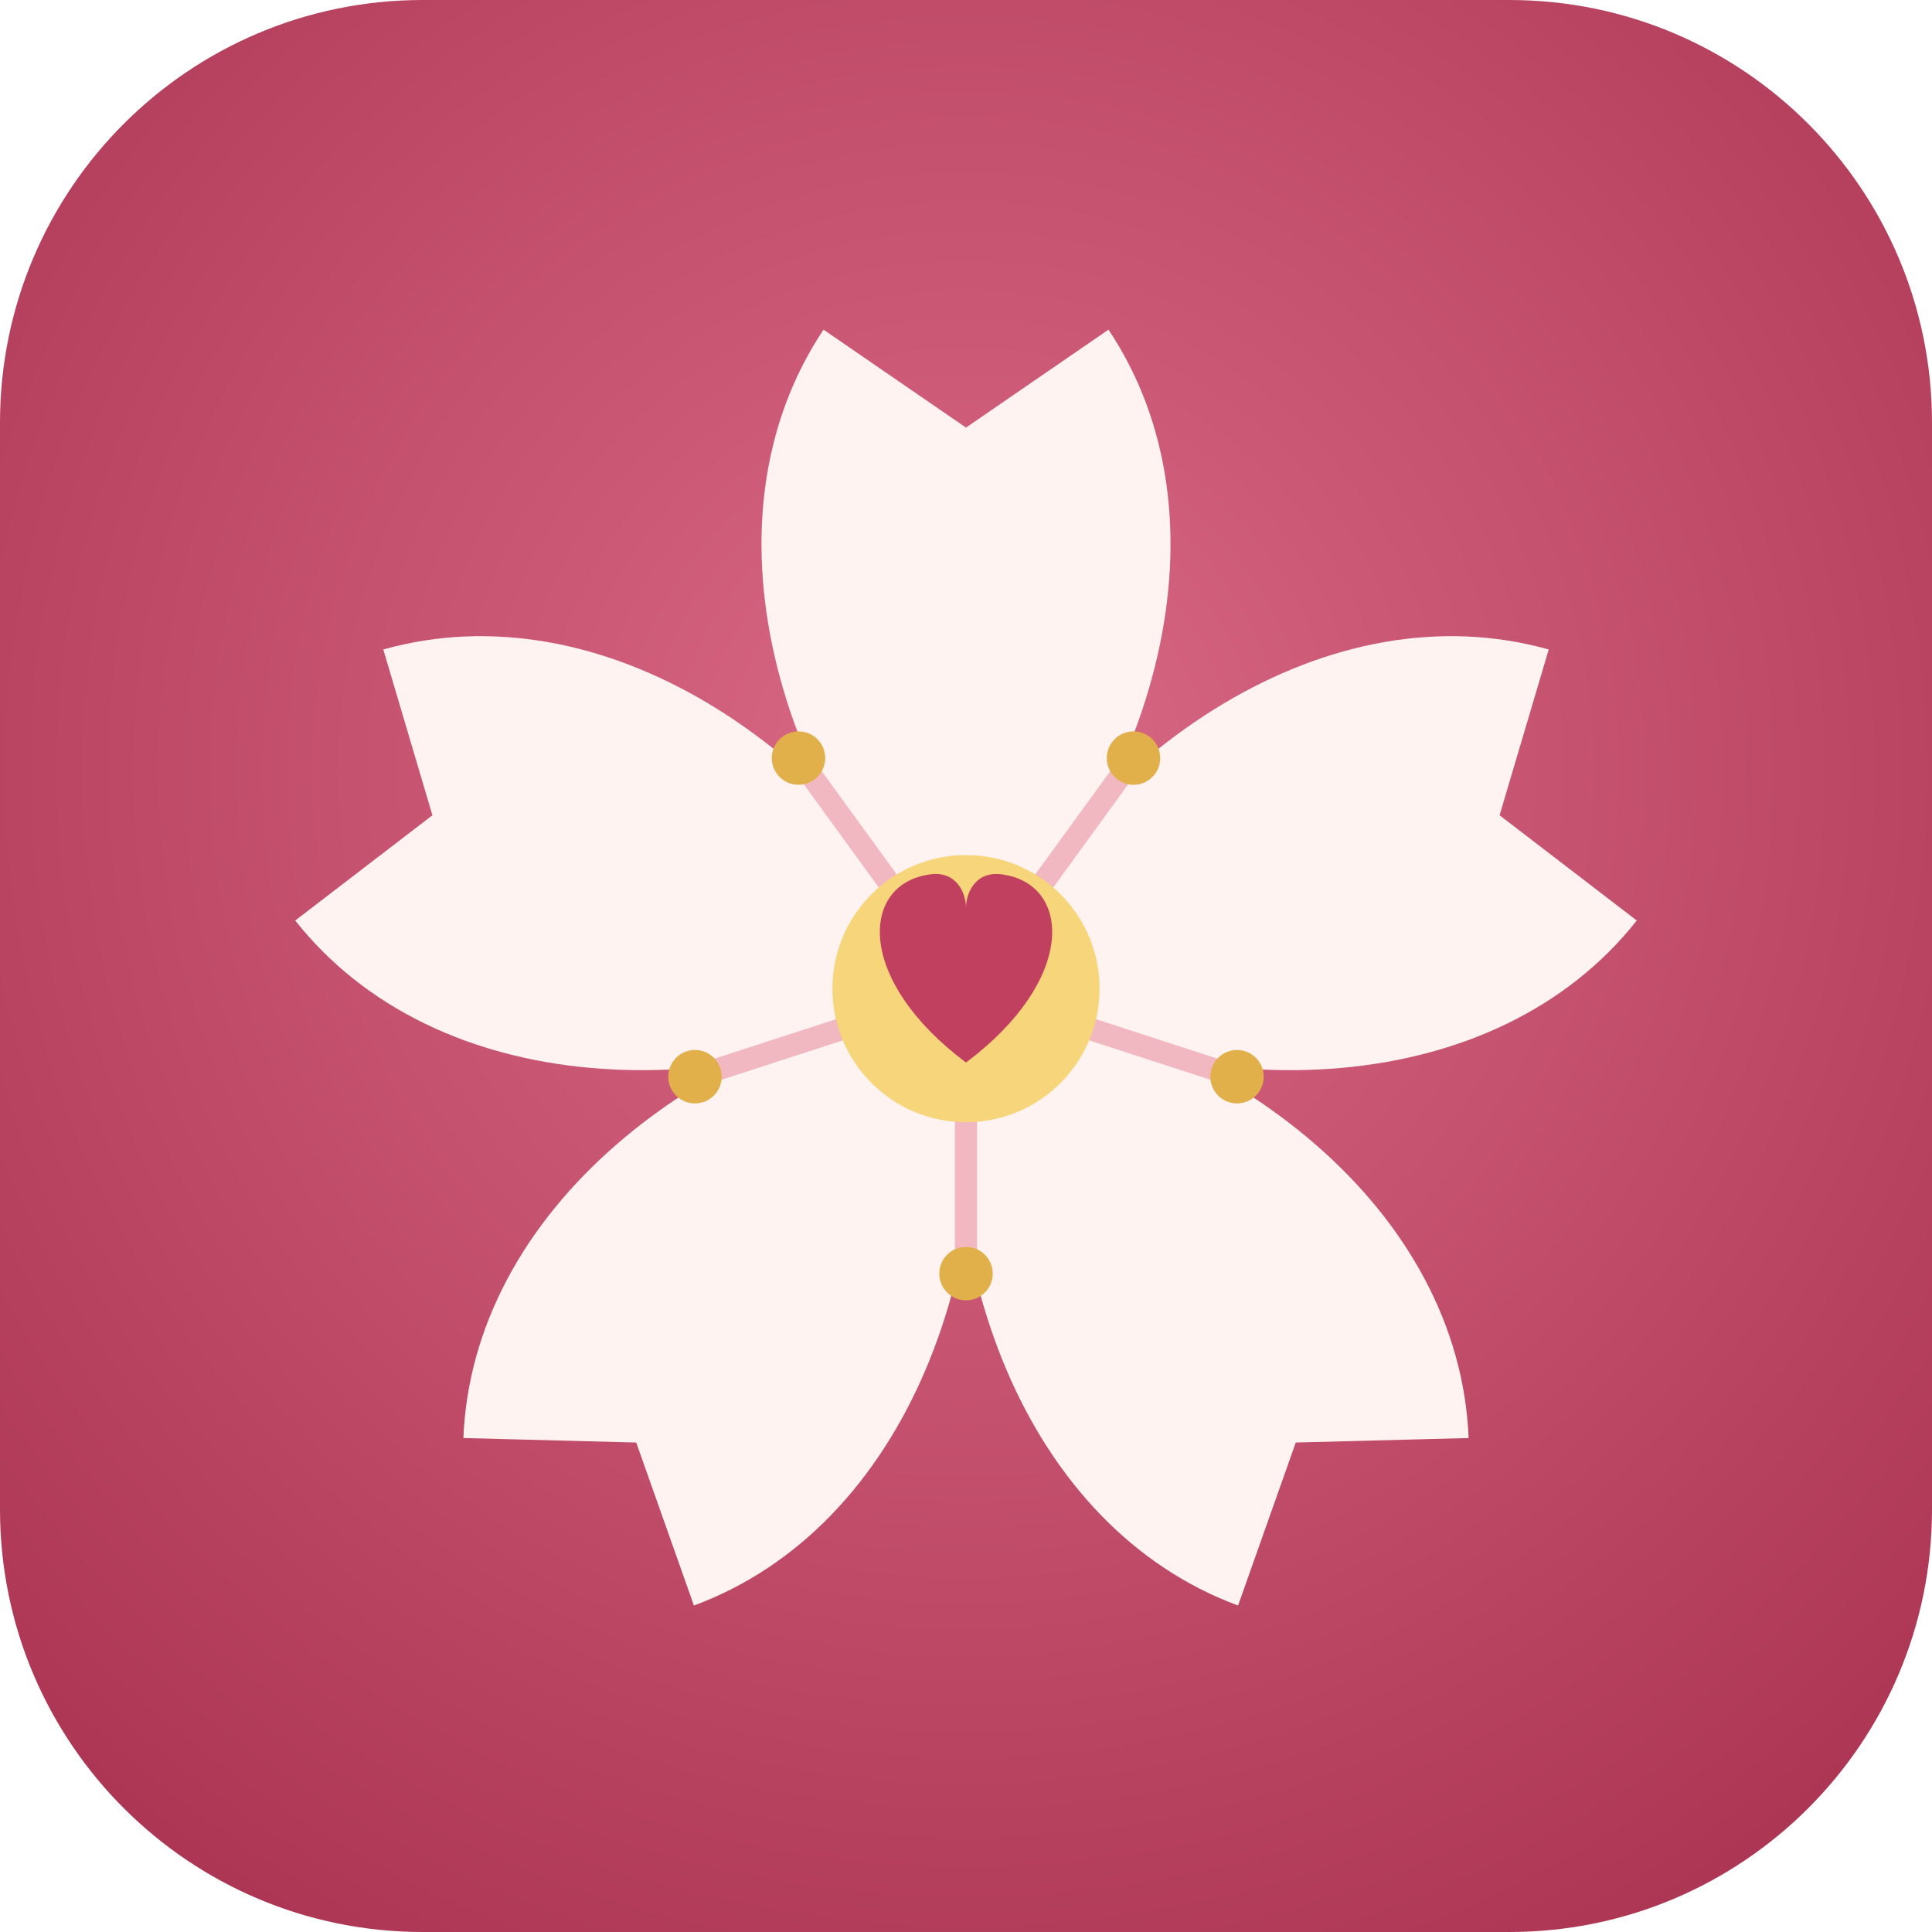
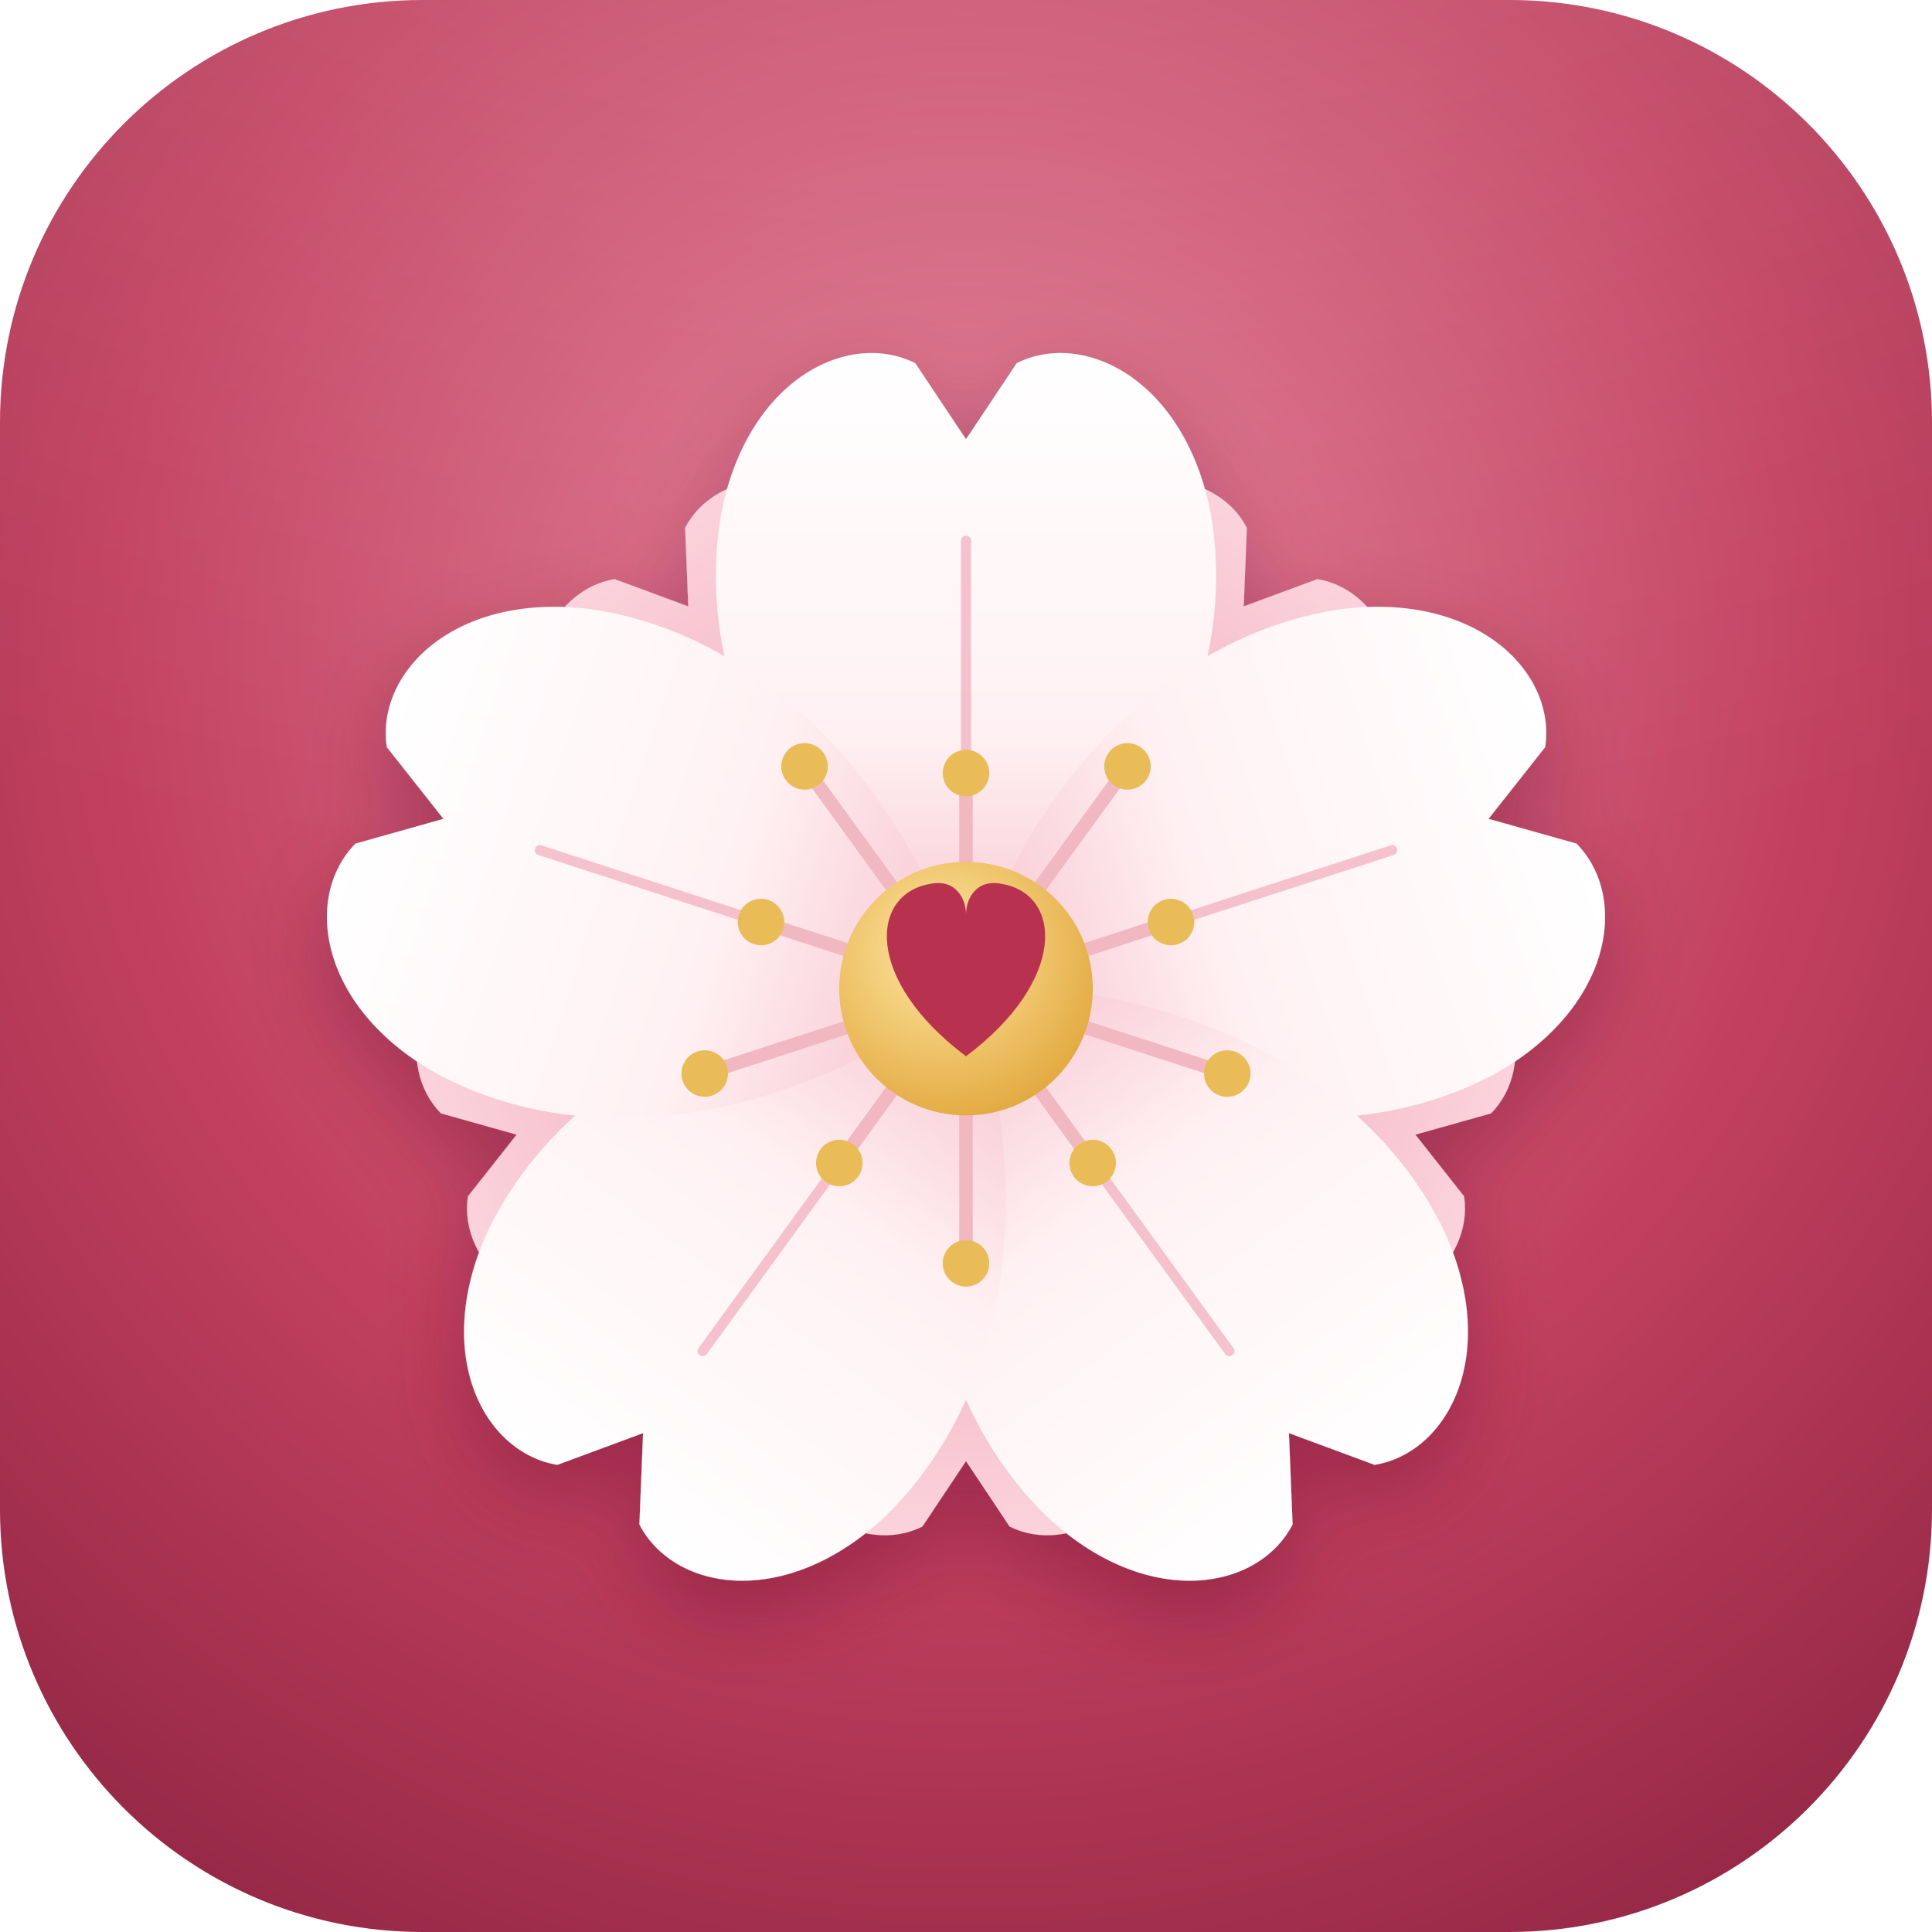
<svg xmlns="http://www.w3.org/2000/svg" viewBox="0 0 512 512">
  <defs>
+     <radialGradient id="gB" cx=".5" cy=".34" r=".8">
+       <stop offset="0" stop-color="#E27D97" />
+       <stop offset=".55" stop-color="#C2405F" />
+       <stop offset="1" stop-color="#8E2442" />
+     </radialGradient>
+     <linearGradient id="gP" x1="0" y1="0" x2="0" y2="1" gradientUnits="objectBoundingBox">
+       <stop offset="0" stop-color="#FFFFFF" />
+       <stop offset=".6" stop-color="#FFF1F3" />
+       <stop offset="1" stop-color="#F7C3CF" />
+     </linearGradient>
+     <linearGradient id="gP2" x1="0" y1="0" x2="0" y2="1">
+       <stop offset="0" stop-color="#FBD3DC" />
+       <stop offset="1" stop-color="#E994AA" />
+     </linearGradient>
+     <radialGradient id="gC" cx=".4" cy=".35" r=".7">
+       <stop offset="0" stop-color="#FFE7A3" />
+       <stop offset="1" stop-color="#E2A83E" />
+     </radialGradient>
+     <linearGradient id="gR" x1="0" y1="0" x2="1" y2="1">
+       <stop offset="0" stop-color="#F6DC9A" />
+       <stop offset=".5" stop-color="#D9A84C" />
+       <stop offset="1" stop-color="#F3D58C" />
+     </linearGradient>
+     <radialGradient id="gL" cx=".5" cy="0" r=".9">
+       <stop offset="0" stop-color="#fff" stop-opacity=".22" />
+       <stop offset="1" stop-color="#fff" stop-opacity="0" />
+     </radialGradient>
+     <filter id="sh" x="-20%" y="-20%" width="140%" height="140%">
+       <feDropShadow dx="0" dy="8" stdDeviation="10" flood-color="#5A0F25" flood-opacity=".35" />
+     </filter>
    <clipPath id="r">
      <rect width="512" height="512" rx="112" />
    </clipPath>
  </defs>
  <g clip-path="url(#r)">
-     <defs>
-       <radialGradient id="gB" cx=".5" cy=".4" r=".75">
-         <stop offset="0" stop-color="#DA6A86" />
-         <stop offset="1" stop-color="#A8314F" />
-       </radialGradient>
-     </defs>
    <rect width="512" height="512" fill="url(#gB)" />
-     <g transform="translate(256 262) scale(1.18) translate(-256 -256)">
-       <path transform="rotate(0 256 256)" d="M256 256 C 212 212, 196 150, 224 108 L 256 130 L 288 108 C 316 150, 300 212, 256 256 Z" fill="#FFF3F2" />
-       <path transform="rotate(72 256 256)" d="M256 256 C 212 212, 196 150, 224 108 L 256 130 L 288 108 C 316 150, 300 212, 256 256 Z" fill="#FFF3F2" />
-       <path transform="rotate(144 256 256)" d="M256 256 C 212 212, 196 150, 224 108 L 256 130 L 288 108 C 316 150, 300 212, 256 256 Z" fill="#FFF3F2" />
-       <path transform="rotate(216 256 256)" d="M256 256 C 212 212, 196 150, 224 108 L 256 130 L 288 108 C 316 150, 300 212, 256 256 Z" fill="#FFF3F2" />
-       <path transform="rotate(288 256 256)" d="M256 256 C 212 212, 196 150, 224 108 L 256 130 L 288 108 C 316 150, 300 212, 256 256 Z" fill="#FFF3F2" />
-       <path transform="rotate(36 256 256)" d="M256 256 L256 196" stroke="#F2B8C2" stroke-width="5" stroke-linecap="round" />
-       <circle transform="rotate(36 256 256)" cx="256" cy="192" r="6" fill="#E2B04A" />
-       <path transform="rotate(108 256 256)" d="M256 256 L256 196" stroke="#F2B8C2" stroke-width="5" stroke-linecap="round" />
-       <circle transform="rotate(108 256 256)" cx="256" cy="192" r="6" fill="#E2B04A" />
-       <path transform="rotate(180 256 256)" d="M256 256 L256 196" stroke="#F2B8C2" stroke-width="5" stroke-linecap="round" />
-       <circle transform="rotate(180 256 256)" cx="256" cy="192" r="6" fill="#E2B04A" />
-       <path transform="rotate(252 256 256)" d="M256 256 L256 196" stroke="#F2B8C2" stroke-width="5" stroke-linecap="round" />
-       <circle transform="rotate(252 256 256)" cx="256" cy="192" r="6" fill="#E2B04A" />
-       <path transform="rotate(324 256 256)" d="M256 256 L256 196" stroke="#F2B8C2" stroke-width="5" stroke-linecap="round" />
-       <circle transform="rotate(324 256 256)" cx="256" cy="192" r="6" fill="#E2B04A" />
-       <circle cx="256" cy="256" r="30" fill="#F7D57A" />
-       <path transform="translate(256 254) scale(0.62)" fill="#C2405F" d="M0 30 C -40 0, -38 -34, -14 -38 C -4 -40, 0 -32, 0 -26 C 0 -32, 4 -40, 14 -38 C 38 -34, 40 0, 0 30 Z" />
+     <ellipse cx="256" cy="40" rx="360" ry="250" fill="url(#gL)" />
+     <g transform="translate(256 262) scale(1.12) translate(-256 -256)">
+       <g filter="url(#sh)">
+         <g transform="rotate(36 256 256)">
+           <path d="M256 256 C 224 236, 190 192, 198 144 C 204 112, 228 100, 244 108 L 256 126 L 268 108 C 284 100, 308 112, 314 144 C 322 192, 288 236, 256 256 Z" fill="url(#gP2)" transform="translate(256 256) scale(.86) translate(-256 -256)" />
+         </g>
+         <g transform="rotate(108 256 256)">
+           <path d="M256 256 C 224 236, 190 192, 198 144 C 204 112, 228 100, 244 108 L 256 126 L 268 108 C 284 100, 308 112, 314 144 C 322 192, 288 236, 256 256 Z" fill="url(#gP2)" transform="translate(256 256) scale(.86) translate(-256 -256)" />
+         </g>
+         <g transform="rotate(180 256 256)">
+           <path d="M256 256 C 224 236, 190 192, 198 144 C 204 112, 228 100, 244 108 L 256 126 L 268 108 C 284 100, 308 112, 314 144 C 322 192, 288 236, 256 256 Z" fill="url(#gP2)" transform="translate(256 256) scale(.86) translate(-256 -256)" />
+         </g>
+         <g transform="rotate(252 256 256)">
+           <path d="M256 256 C 224 236, 190 192, 198 144 C 204 112, 228 100, 244 108 L 256 126 L 268 108 C 284 100, 308 112, 314 144 C 322 192, 288 236, 256 256 Z" fill="url(#gP2)" transform="translate(256 256) scale(.86) translate(-256 -256)" />
+         </g>
+         <g transform="rotate(324 256 256)">
+           <path d="M256 256 C 224 236, 190 192, 198 144 C 204 112, 228 100, 244 108 L 256 126 L 268 108 C 284 100, 308 112, 314 144 C 322 192, 288 236, 256 256 Z" fill="url(#gP2)" transform="translate(256 256) scale(.86) translate(-256 -256)" />
+         </g>
+         <g transform="rotate(0 256 256)">
+           <path d="M256 256 C 224 236, 190 192, 198 144 C 204 112, 228 100, 244 108 L 256 126 L 268 108 C 284 100, 308 112, 314 144 C 322 192, 288 236, 256 256 Z" fill="url(#gP)" />
+           <path d="M256 236 L256 150" stroke="#F3B4C3" stroke-width="2.4" stroke-linecap="round" opacity=".8" />
+         </g>
+         <g transform="rotate(72 256 256)">
+           <path d="M256 256 C 224 236, 190 192, 198 144 C 204 112, 228 100, 244 108 L 256 126 L 268 108 C 284 100, 308 112, 314 144 C 322 192, 288 236, 256 256 Z" fill="url(#gP)" />
+           <path d="M256 236 L256 150" stroke="#F3B4C3" stroke-width="2.4" stroke-linecap="round" opacity=".8" />
+         </g>
+         <g transform="rotate(144 256 256)">
+           <path d="M256 256 C 224 236, 190 192, 198 144 C 204 112, 228 100, 244 108 L 256 126 L 268 108 C 284 100, 308 112, 314 144 C 322 192, 288 236, 256 256 Z" fill="url(#gP)" />
+           <path d="M256 236 L256 150" stroke="#F3B4C3" stroke-width="2.4" stroke-linecap="round" opacity=".8" />
+         </g>
+         <g transform="rotate(216 256 256)">
+           <path d="M256 256 C 224 236, 190 192, 198 144 C 204 112, 228 100, 244 108 L 256 126 L 268 108 C 284 100, 308 112, 314 144 C 322 192, 288 236, 256 256 Z" fill="url(#gP)" />
+           <path d="M256 236 L256 150" stroke="#F3B4C3" stroke-width="2.4" stroke-linecap="round" opacity=".8" />
+         </g>
+         <g transform="rotate(288 256 256)">
+           <path d="M256 256 C 224 236, 190 192, 198 144 C 204 112, 228 100, 244 108 L 256 126 L 268 108 C 284 100, 308 112, 314 144 C 322 192, 288 236, 256 256 Z" fill="url(#gP)" />
+           <path d="M256 236 L256 150" stroke="#F3B4C3" stroke-width="2.4" stroke-linecap="round" opacity=".8" />
+         </g>
+       </g>
+       <g transform="rotate(36.0 256 256)">
+         <path d="M256 256 L256 194" stroke="#F2B8C2" stroke-width="3.2" stroke-linecap="round" />
+         <circle cx="256" cy="191" r="5.5" fill="#E9BC57" />
+       </g>
+       <g transform="rotate(72.0 256 256)">
+         <path d="M256 256 L256 208" stroke="#F2B8C2" stroke-width="3.2" stroke-linecap="round" />
+         <circle cx="256" cy="205" r="5.5" fill="#E9BC57" />
+       </g>
+       <g transform="rotate(108.0 256 256)">
+         <path d="M256 256 L256 194" stroke="#F2B8C2" stroke-width="3.2" stroke-linecap="round" />
+         <circle cx="256" cy="191" r="5.5" fill="#E9BC57" />
+       </g>
+       <g transform="rotate(144.0 256 256)">
+         <path d="M256 256 L256 208" stroke="#F2B8C2" stroke-width="3.2" stroke-linecap="round" />
+         <circle cx="256" cy="205" r="5.5" fill="#E9BC57" />
+       </g>
+       <g transform="rotate(180.0 256 256)">
+         <path d="M256 256 L256 194" stroke="#F2B8C2" stroke-width="3.2" stroke-linecap="round" />
+         <circle cx="256" cy="191" r="5.5" fill="#E9BC57" />
+       </g>
+       <g transform="rotate(216.0 256 256)">
+         <path d="M256 256 L256 208" stroke="#F2B8C2" stroke-width="3.2" stroke-linecap="round" />
+         <circle cx="256" cy="205" r="5.5" fill="#E9BC57" />
+       </g>
+       <g transform="rotate(252.0 256 256)">
+         <path d="M256 256 L256 194" stroke="#F2B8C2" stroke-width="3.2" stroke-linecap="round" />
+         <circle cx="256" cy="191" r="5.5" fill="#E9BC57" />
+       </g>
+       <g transform="rotate(288.0 256 256)">
+         <path d="M256 256 L256 208" stroke="#F2B8C2" stroke-width="3.2" stroke-linecap="round" />
+         <circle cx="256" cy="205" r="5.5" fill="#E9BC57" />
+       </g>
+       <g transform="rotate(324.0 256 256)">
+         <path d="M256 256 L256 194" stroke="#F2B8C2" stroke-width="3.2" stroke-linecap="round" />
+         <circle cx="256" cy="191" r="5.5" fill="#E9BC57" />
+       </g>
+       <g transform="rotate(360.0 256 256)">
+         <path d="M256 256 L256 208" stroke="#F2B8C2" stroke-width="3.2" stroke-linecap="round" />
+         <circle cx="256" cy="205" r="5.5" fill="#E9BC57" />
+       </g>
+       <circle cx="256" cy="256" r="30" fill="url(#gC)" />
+       <path transform="translate(256 254) scale(0.6)" fill="#B8324F" d="M0 30 C -40 0, -38 -34, -14 -38 C -4 -40, 0 -32, 0 -26 C 0 -32, 4 -40, 14 -38 C 38 -34, 40 0, 0 30 Z" />
    </g>
  </g>
</svg>
